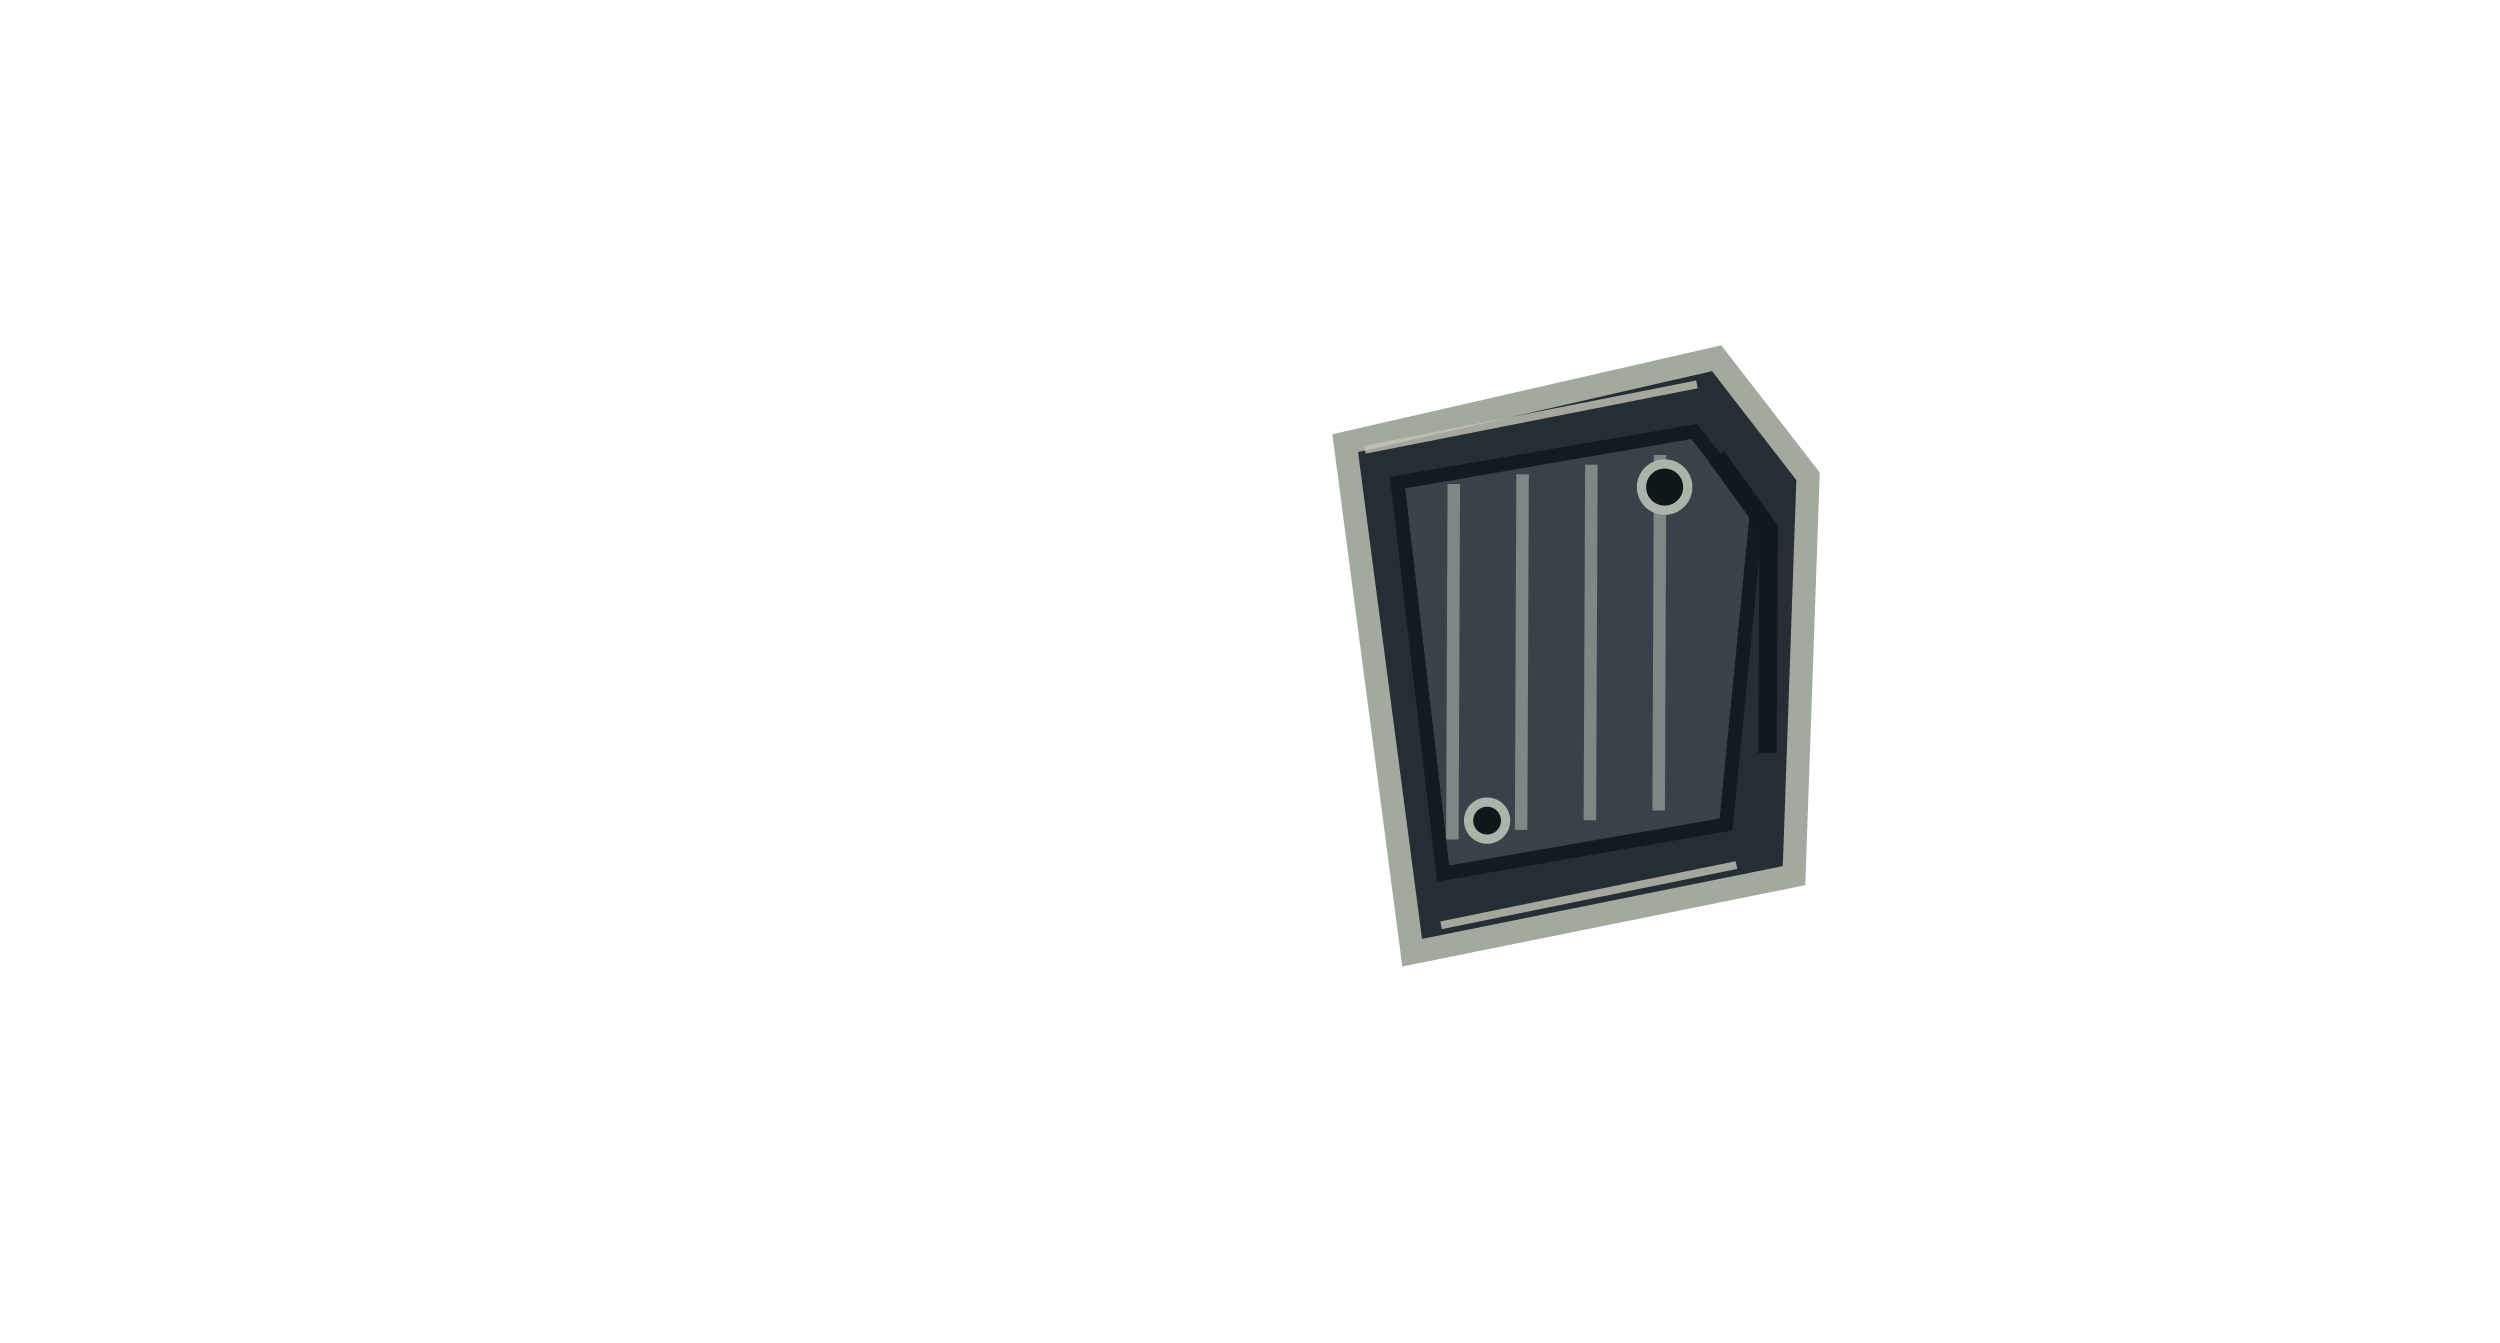
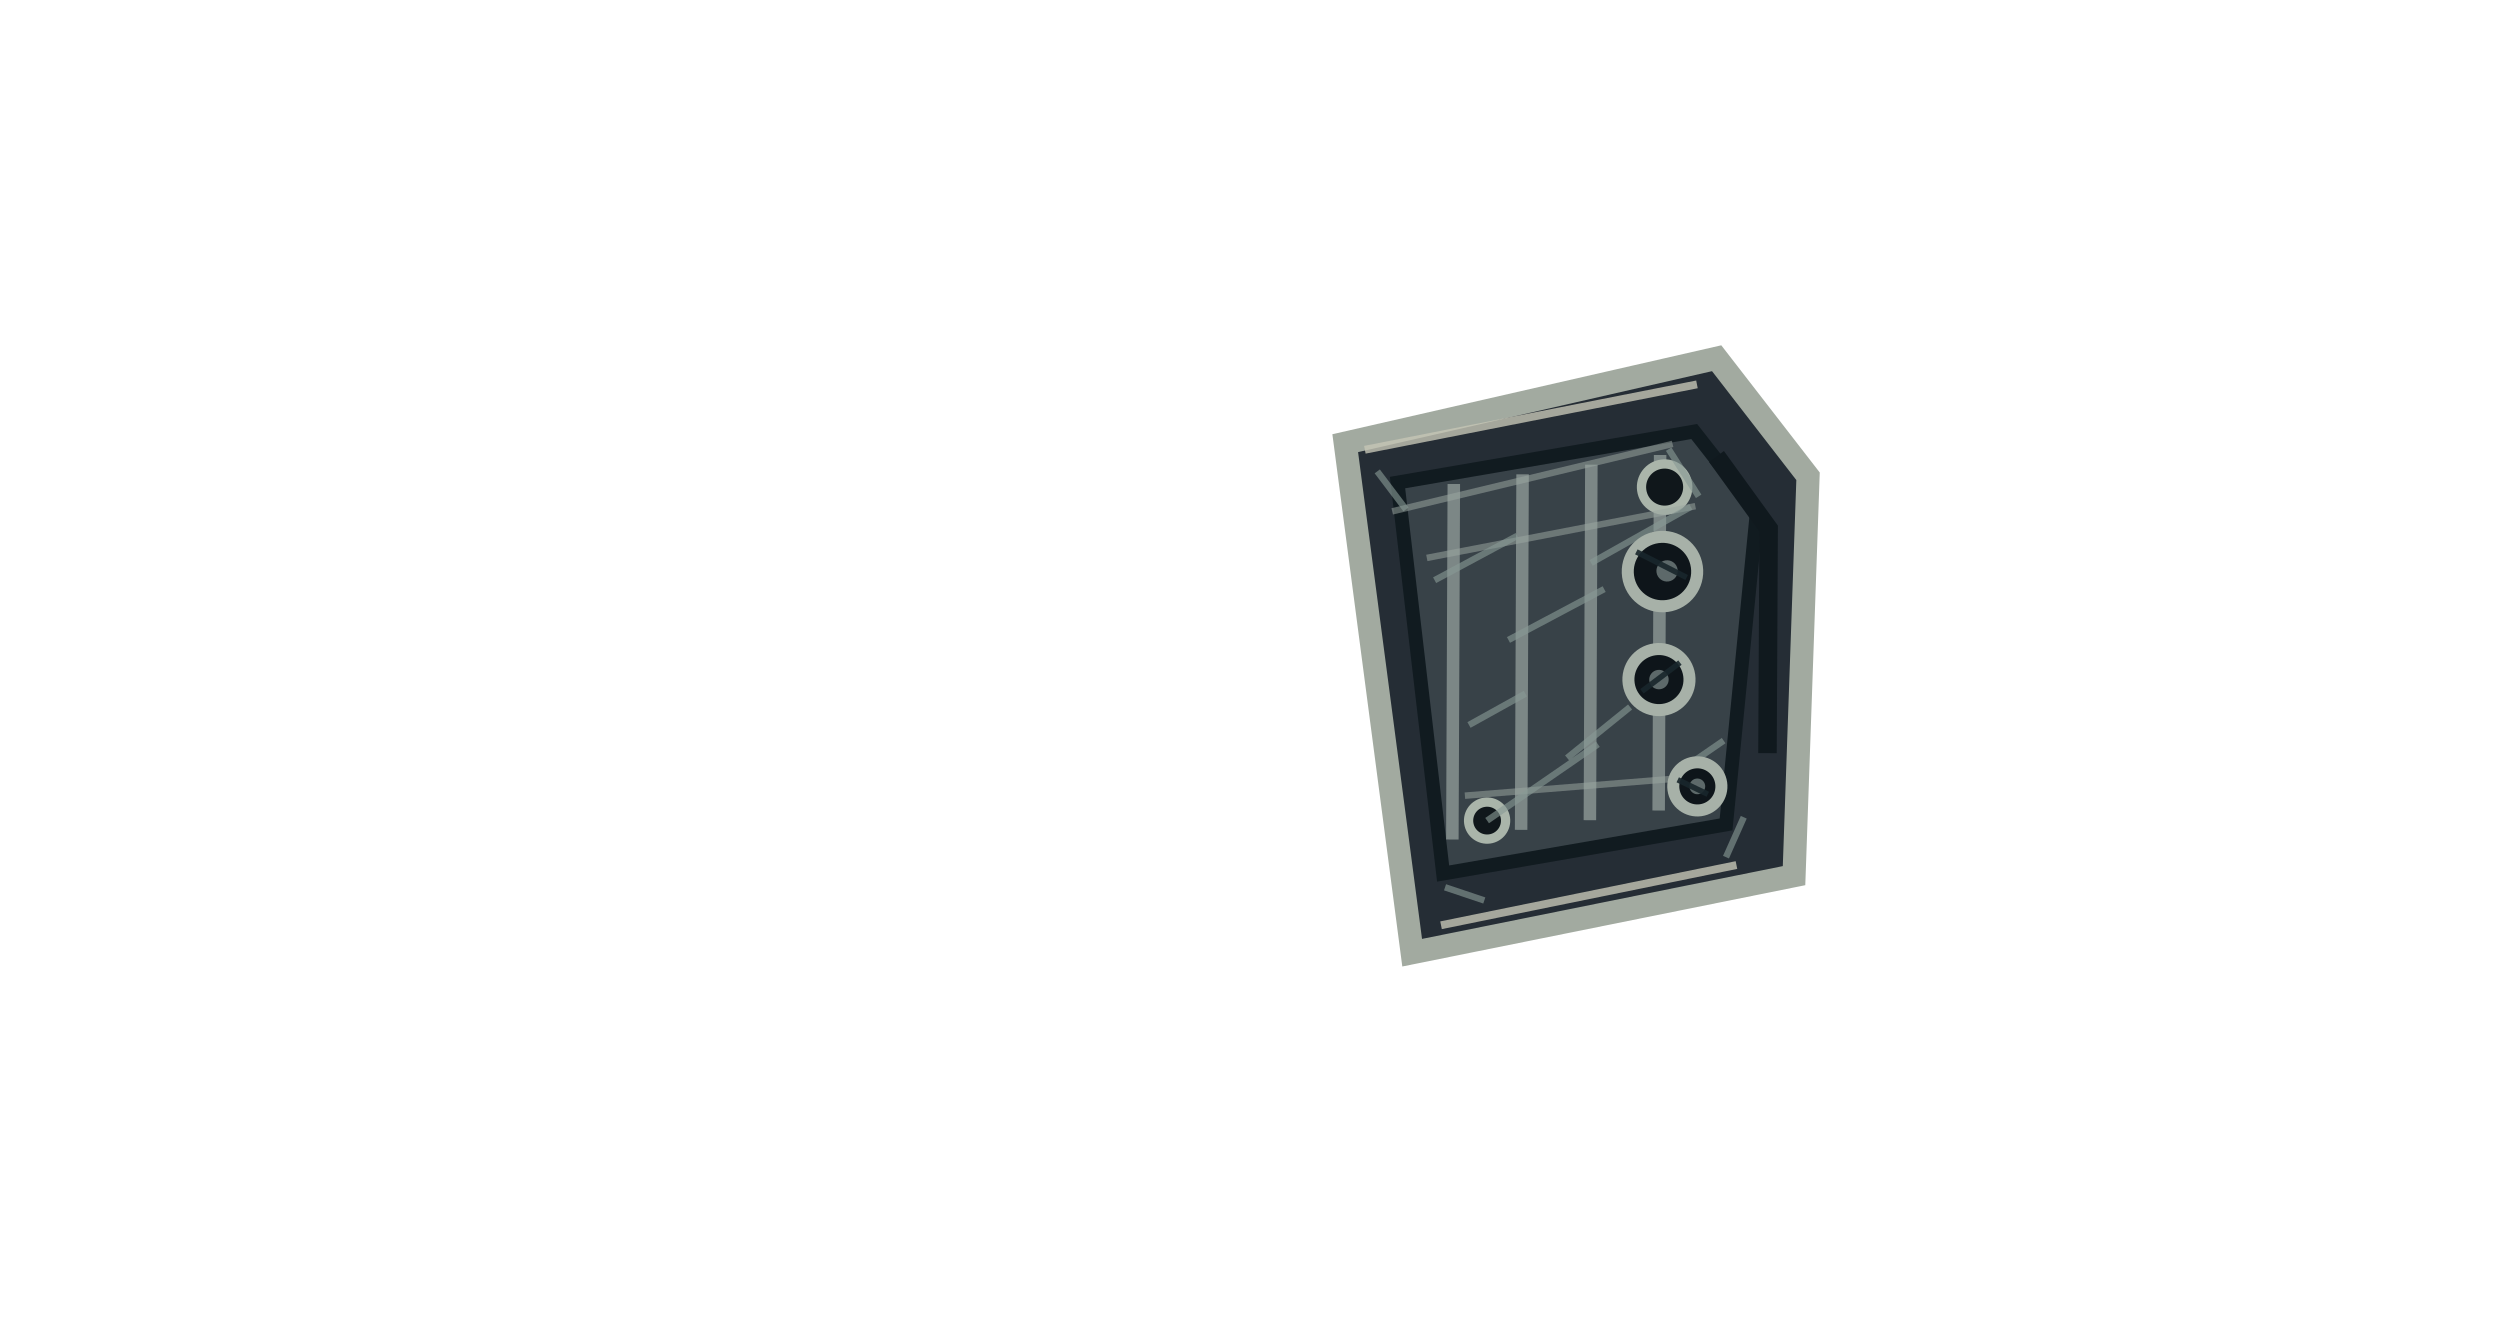
<svg xmlns="http://www.w3.org/2000/svg" viewBox="0 0 540 290" width="1080" height="580">
  <g transform="rotate(-8 278 150)">
    <path d="M298 98L380 91 396 119 381 204 297 209Z" fill="#252d35" stroke="#a2aaa0" stroke-width="5" />
    <path d="M308 108L373 106 384 125 368 191 306 193Z" fill="#384248" stroke="#111b20" stroke-width="3" />
    <path d="M320 110L309 186" stroke="#7c8786" stroke-width="2.7" />
    <path d="M335 110L324 186" stroke="#7c8786" stroke-width="2.7" />
    <path d="M350 110L339 186" stroke="#7c8786" stroke-width="2.7" />
    <path d="M365 110L354 186" stroke="#7c8786" stroke-width="2.7" />
    <path d="M302 100l73 -4M304 204l65 -4" stroke="#c6c5b5" stroke-width="1.7" opacity=".8" />
    <circle cx="365" cy="117" r="5" fill="#10171b" stroke="#aab5aa" stroke-width="2" />
    <circle cx="317" cy="183" r="4" fill="#10171b" stroke="#aab5aa" stroke-width="2" />
    <path d="M377 112l9 17 -7 48" fill="none" stroke="#10191e" stroke-width="4" />
+     <path d="M306 114l62 -6M313 177l51 3M312 125l59 -3" fill="none" stroke="#9ca6a2" stroke-width="1.4" opacity=".52" />
+     <g fill="none" stroke="#889995" stroke-width="1.4" opacity=".62">
+       <path d="M313 130l19 -7M327 145l22 -8M316 162l13 -5M347 131l23 -9M336 172l15 -9M317 183l26 -13M358 179l12 -6" />
+       <path d="M304 105l5 9M367 109l5 11M372 190l-5 8M306 196l8 4" />
+     </g>
+     <g fill="#0e151a" stroke="#a7b1a8" stroke-width="2.6">
+       <circle cx="362" cy="135" r="7.5" />
+       <circle cx="358" cy="158" r="6.6" />
+       <circle cx="363" cy="182" r="5.2" />
+     </g>
+     <g fill="#6b7878" opacity=".85">
+       <circle cx="363" cy="135" r="2.3" />
+       <circle cx="358" cy="158" r="2.1" />
+       <circle cx="363" cy="182" r="1.7" />
+     </g>
+     <path d="M357 130l10 7M354 160l9 -5M359 180l6 4" stroke="#18262b" stroke-width="1.2" opacity=".9" />
  </g>
</svg>
